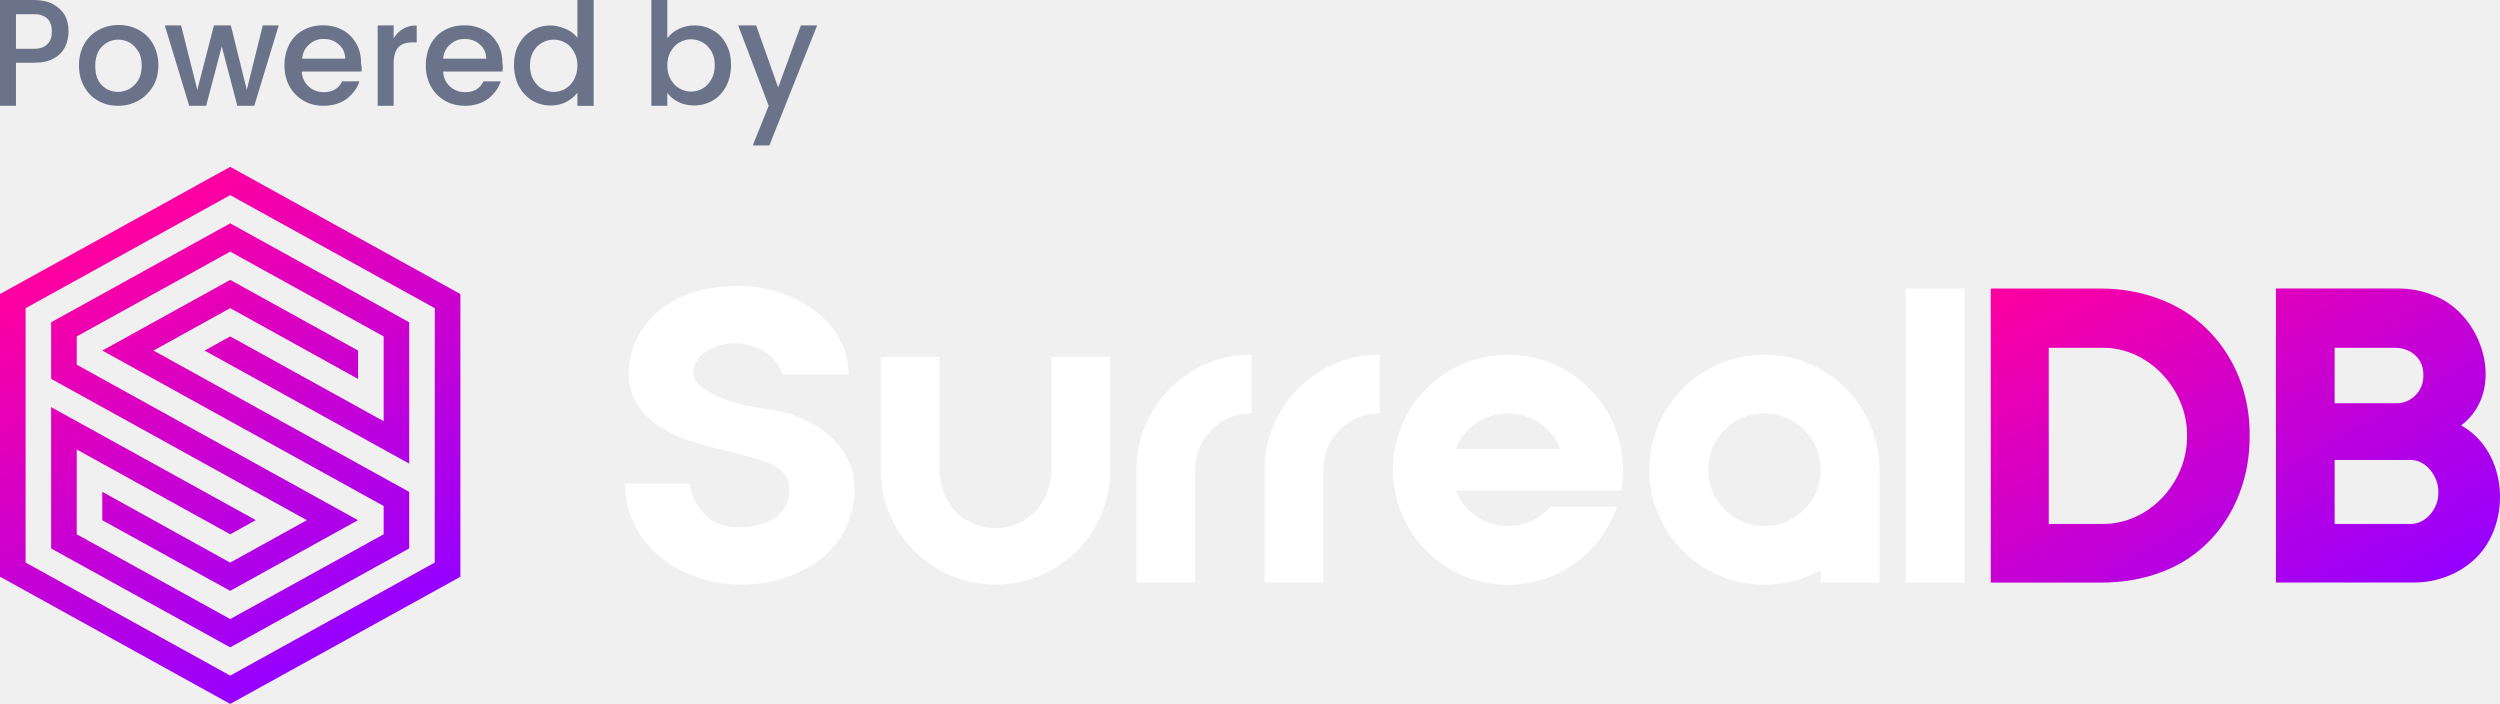
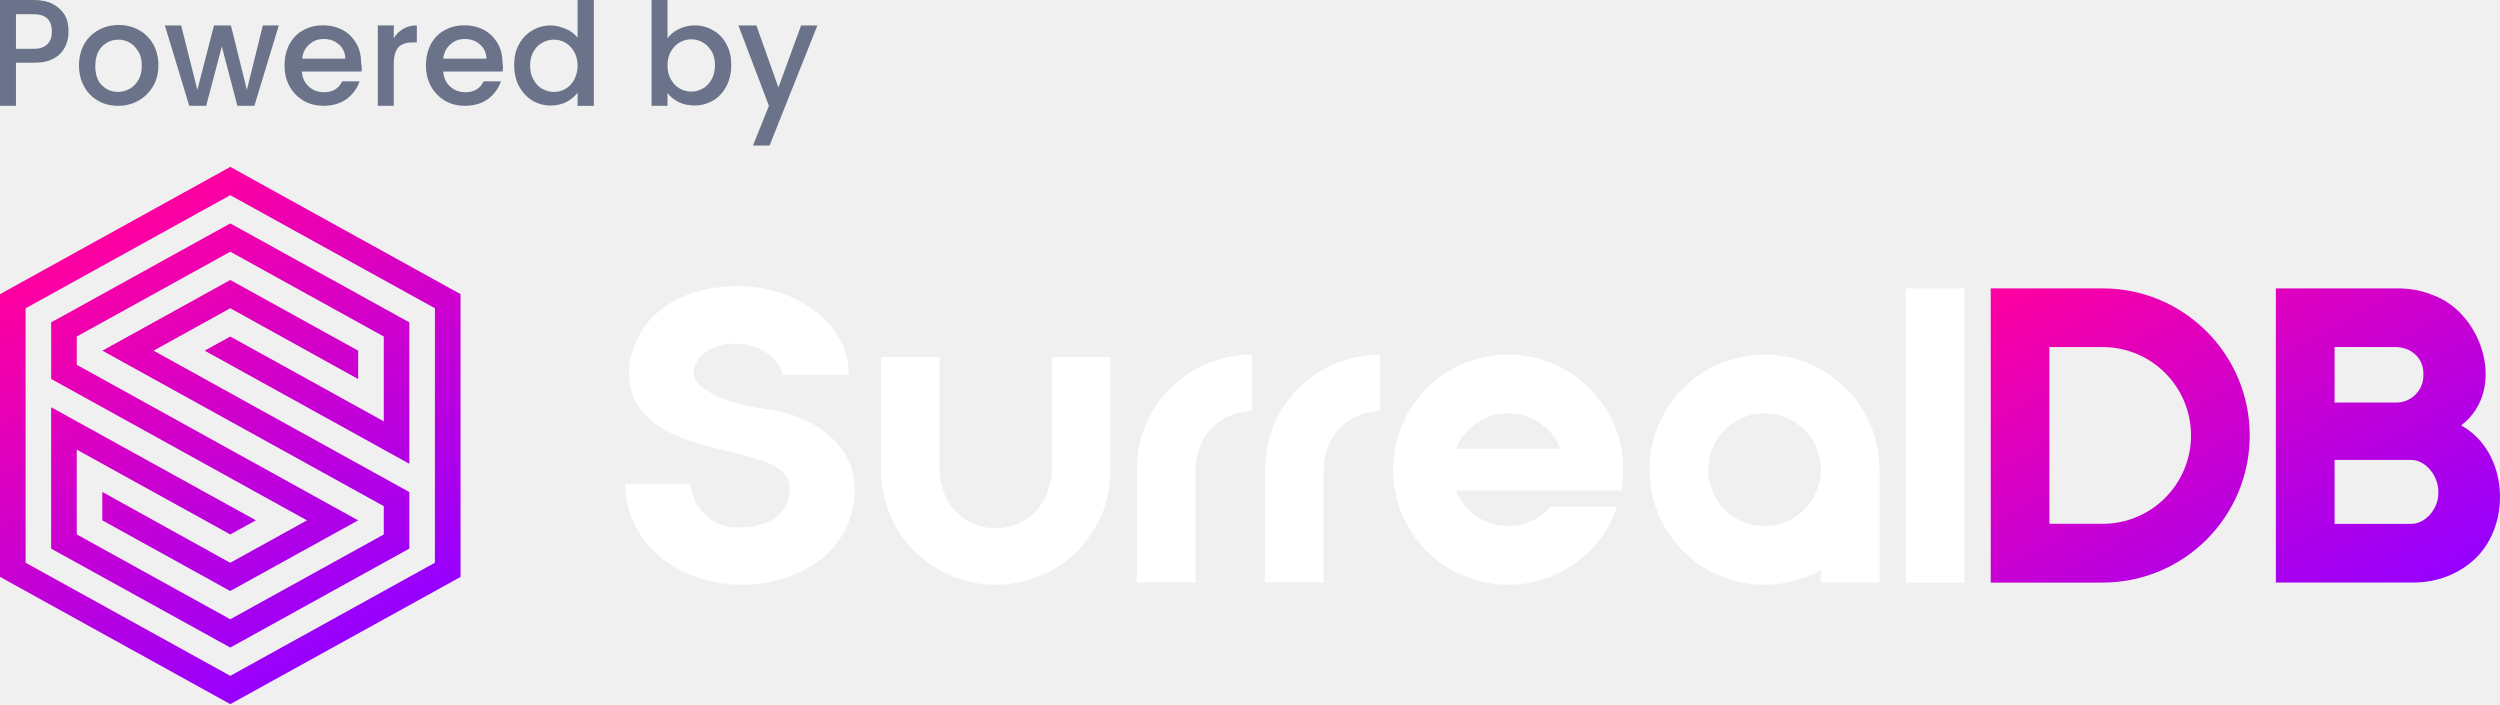
- <svg xmlns="http://www.w3.org/2000/svg" version="1.1" id="Powered_by_SurrealDB" x="0px" y="0px" viewBox="0 0 4561.3 1284.3" style="enable-background:new 0 0 4561.3 1284.3;" xml:space="preserve">
+ <svg xmlns="http://www.w3.org/2000/svg" version="1.1" id="Powered_by_SurrealDB" x="0px" y="0px" viewBox="0 0 4559.9 1284.3" style="enable-background:new 0 0 4559.9 1284.3;" xml:space="preserve">
  <style type="text/css">
	.st0{fill:#6A7389;}
- 	.st1{fill:url(#DB_00000121245882787456324860000011995222962589377452_);}
+ 	.st1{fill:url(#DB_00000057839311370451652010000015925774564864350634_);}
	.st2{fill:#FFFFFF;}
- 	.st3{fill:url(#Icon_00000032643581924871122010000018391993384948968841_);}
+ 	.st3{fill:url(#Icon_00000091715166028706205270000009801139327464701570_);}
</style>
  <g id="Powered_by">
    <path class="st0" d="M118.8,85.4c-4.3,8.7-11.1,16.1-20.4,21c-9.3,5.6-21.7,8-36.5,8H29.1V193H0V0h61.9c13.6,0,25.4,2.5,34.6,7.4   s16.7,11.8,21.7,20.4s6.8,18.6,6.8,29.1S123.1,76.7,118.8,85.4z M86.6,80.4c5.6-5.6,8-13,8-22.9c0-21-11.1-31.6-33.4-31.6H29.1V89   h32.8C73,89.1,81,86,86.6,80.4z" />
    <path class="st0" d="M178.8,183.7c-11.1-6.2-19.2-14.8-25.4-26c-6.2-11.1-9.3-24.1-9.3-38.4s3.1-27.2,9.3-38.4s14.8-19.8,26-26   c11.1-6.2,23.5-9.3,37.1-9.3s26,3.1,37.1,9.3s19.8,14.8,26,26s9.3,24.1,9.3,38.4s-3.1,27.2-9.9,38.4c-6.8,11.1-15.5,19.8-26.6,26   s-23.5,9.3-37.1,9.3C201.7,193,189.3,189.9,178.8,183.7z M236.3,162.1c6.8-3.7,11.8-9.3,16.1-16.1c4.3-7.4,6.2-16.1,6.2-26   c0-10.5-1.9-19.2-6.2-26s-9.3-12.4-15.5-16.1c-6.8-3.7-13.6-5.6-21-5.6s-14.8,1.9-21,5.6s-11.8,9.3-15.5,16.1   c-3.7,7.4-5.6,16.1-5.6,26c0,15.5,3.7,27.2,11.8,35.3c8,8,17.9,12.4,29.7,12.4C222.1,167.6,229.5,165.8,236.3,162.1z" />
    <path class="st0" d="M508.5,46.4L464,193h-31L404.6,84.8L376.1,193h-30.9L300.7,46.4h29.7L360,163.9l30.3-117.5h30.9l29.1,117.5   l29.1-117.5C479.4,46.4,508.5,46.4,508.5,46.4z" />
    <path class="st0" d="M659.5,130.5H550.6c0.6,11.1,4.9,20.4,12.4,27.2c7.4,6.8,16.7,10.5,27.8,10.5c16.1,0,27.2-6.8,33.4-19.8h31.6   c-4.3,13-12.4,23.5-23.5,32.2c-11.1,8-25.4,12.4-42.1,12.4c-13.6,0-26-3.1-36.5-9.3s-19.2-14.8-25.4-26   c-6.2-11.1-9.3-24.1-9.3-38.4c0-14.8,3.1-27.2,8.7-38.4c6.2-11.1,14.2-19.8,24.7-25.4c10.5-6.2,22.9-9.3,37.1-9.3   c13.6,0,25.4,3.1,35.9,8.7s18.6,14.2,24.7,24.7s8.7,22.9,8.7,36.5C660.1,121.3,660.1,126.2,659.5,130.5z M629.8,107   c0-10.5-4.3-19.8-11.8-26c-7.4-6.8-16.7-9.9-27.8-9.9c-9.9,0-18.6,3.1-26,9.9c-7.4,6.2-11.8,14.8-13,26H629.8z" />
    <path class="st0" d="M916.8,130.5H808.5c0.6,11.1,4.9,20.4,12.4,27.2s16.7,10.5,27.8,10.5c16.1,0,27.2-6.8,33.4-19.8h31.6   c-4.3,13-12.4,23.5-23.5,32.2c-11.1,8-25.4,12.4-42.1,12.4c-13.6,0-26-3.1-36.5-9.3s-19.2-14.8-25.4-26   c-6.2-11.1-9.3-24.1-9.3-38.4c0-14.8,3.1-27.2,8.7-38.4c6.2-11.1,14.2-19.8,24.7-25.4c10.5-6.2,22.9-9.3,37.1-9.3   c13.6,0,25.4,3.1,35.9,8.7s18.6,14.2,24.7,24.7s8.7,22.9,8.7,36.5C918,121.3,917.4,126.2,916.8,130.5z M887.1,107   c0-10.5-4.3-19.8-11.8-26c-7.4-6.8-16.7-9.9-27.8-9.9c-9.9,0-18.6,3.1-26,9.9c-7.4,6.2-11.8,14.8-13,26H887.1z" />
    <path class="st0" d="M1490.9,46.4l-87.2,219h-30.3l29.1-72.4l-55.7-146.6h32.8l40.2,113.2l41.4-113.2   C1461.2,46.4,1490.9,46.4,1490.9,46.4z" />
    <path class="st0" d="M1325.1,81c-5.6-11.1-13.6-19.8-24.1-25.4c-9.9-6.2-21.7-9.3-34-9.3c-10.5,0-20.4,2.5-29.1,6.8   s-15.5,9.9-20.4,16.7V0h-29.1v179.4v11.1v2.5h29.1v-2.5v-11.1v-9.9c4.9,6.8,11.8,12.4,20.4,16.7c8.7,4.3,17.9,6.2,29.1,6.2   c12.4,0,23.5-3.1,34-9.3s17.9-14.8,24.1-26c5.6-11.1,8.7-24.1,8.7-38.4S1331.3,92.2,1325.1,81z M1297.9,144.8   c-4.3,7.4-9.3,13-16.1,16.7c-6.8,3.7-13.6,5.6-21,5.6s-14.2-1.9-21-5.6c-6.8-3.7-11.8-9.3-16.1-16.7c-4.3-7.4-6.2-16.1-6.2-25.4   s1.9-18.6,6.2-25.4c4.3-7.4,9.3-13,16.1-16.7c6.8-3.7,13.6-5.6,21-5.6s14.8,1.9,21,5.6c6.8,3.7,11.8,9.3,16.1,16.1   c4.3,7.4,6.2,15.5,6.2,25.4S1302.2,137.3,1297.9,144.8z" />
    <path class="st0" d="M1053.5,0v68.7c-5.6-6.8-12.4-12.4-21.7-16.1c-9.3-3.7-17.9-6.2-27.2-6.2c-12.4,0-24.1,3.1-34,9.3   c-10.5,6.2-18.6,14.8-24.1,25.4c-6.2,11.1-8.7,23.5-8.7,37.7s3.1,27.2,8.7,38.4c6.2,11.1,14.2,19.8,24.1,26   c10.5,6.2,21.7,9.3,34,9.3c11.1,0,21-2.5,29.1-6.8c8-4.3,14.8-9.9,19.8-16.7v10.5v11.1v2.5h29.7v-2.5v-11.1V0H1053.5z    M1047.3,145.4c-4.3,7.4-9.3,13-16.1,16.7s-13.6,5.6-21,5.6s-14.2-1.9-21-5.6c-6.8-3.7-11.8-9.3-16.1-16.7s-6.2-16.1-6.2-26   s1.9-17.9,6.2-25.4c4.3-7.4,9.3-12.4,16.1-16.1s13.6-5.6,21-5.6s14.8,1.9,21,5.6c6.8,3.7,11.8,9.3,16.1,16.7   c4.3,7.4,6.2,15.5,6.2,25.4S1051,138,1047.3,145.4z" />
    <path class="st0" d="M735.5,52.6c-7.4,4.3-13,9.9-17.3,17.3V50.7v-1.9v-2.5h-29.1v2.5v1.9V193h29.1v-76.1c0-14.8,3.1-24.7,8.7-30.9   c6.2-6.2,14.8-8.7,26-8.7h7.4V46.4C751,46.4,742.4,48.3,735.5,52.6z" />
  </g>
  <g>
-     <linearGradient id="DB_00000054950051093667731880000007977407630607202238_" gradientUnits="userSpaceOnUse" x1="3829.714" y1="-736.743" x2="4266.252" y2="-1492.848" gradientTransform="matrix(1 0 0 -1 0 -324.3781)">
+     <linearGradient id="DB_00000107551054939229939520000011641686792529224102_" gradientUnits="userSpaceOnUse" x1="3828.418" y1="412.021" x2="4264.905" y2="1168.039">
      <stop offset="0" style="stop-color:#FF00A0" />
      <stop offset="1" style="stop-color:#9600FF" />
    </linearGradient>
-     <path id="DB" style="fill:url(#DB_00000054950051093667731880000007977407630607202238_);" d="M4490.4,776.2   c84.5-64.2,39.3-205.8-52.4-238c-20.2-8.3-41.6-11.9-64.2-11.9h-221.3v536.6c13.1,0,251,0,251,0c42.8,0,83.3-15.5,113-44   C4583.3,954.7,4576.1,823.8,4490.4,776.2z M4259.6,634.6h110.6c28.6,0,52.3,20.2,51.2,50c1.2,28.6-22.6,52.4-51.2,51.2h-110.6   V634.6z M4397.6,955.9h-138V839.3h138c28.6-1.2,52.4,30.9,51.2,59.5C4450,926.1,4426.2,957.1,4397.6,955.9z M3942.7,546.6   c-33.3-13.1-70.2-20.2-110.6-20.2h-199.9V1063h199.9c42.8,0,80.9-7.1,114.2-20.2c102.3-39.3,159.4-140.4,158.2-248.7   C4105.7,685.8,4045,585.8,3942.7,546.6z M3990.3,795.2c1.1,84.5-69.1,161.9-154.7,160.7H3738V634.6h97.6   C3921.3,633.4,3991.5,711.9,3990.3,795.2z" />
-     <path id="l_00000025403636360595826800000011768100850424527237_" class="st2" d="M3477.1,526.3v536.6h107.1V526.3H3477.1z" />
-     <path class="st2" d="M3429.1,857c0-115.9-94-209.9-209.9-209.9s-209.9,94-209.9,209.9s94,209.9,209.9,209.9   c37.3,0,72.4-9.8,102.8-26.9v22.8h107.1L3429.1,857C3429.1,857.1,3429.1,857.1,3429.1,857z M3219.2,959.8   c-56.8,0-102.8-46-102.8-102.8s46-102.8,102.8-102.8S3322,800.2,3322,857S3276,959.8,3219.2,959.8z" />
-     <path class="st2" d="M2751.4,959.8c-43.3,0-80.4-26.8-95.5-64.7h301.9c2.3-12.3,3.4-25.1,3.4-38c0-115.9-94-209.9-209.9-209.9   s-209.9,94-209.9,209.9s94,209.9,209.9,209.9c92.3,0,170.7-59.6,198.8-142.3h-121.3C2810,946.2,2782.3,959.8,2751.4,959.8z    M2751.4,754.3c43.3,0,80.4,26.8,95.5,64.7h-191C2671,781.1,2708.1,754.3,2751.4,754.3z" />
-     <path class="st2" d="M2307.4,856.9v205.7h106.9V856.9c0-56.8,46.1-102.9,102.9-102.9V647C2401.3,647,2307.4,741,2307.4,856.9z" />
-     <path class="st2" d="M2073.5,856.9v205.7h106.9V856.9c0-56.8,46.1-102.9,102.9-102.9V647C2167.4,647,2073.5,741,2073.5,856.9z" />
-     <path class="st2" d="M1918.6,651.2v206.1c-5.9,141.6-199.9,141.6-204.6,0V743.6v-92.5h-107.1v92.5v113.6c0,21.4,3.6,42.8,9.5,63.1   c27.4,86.9,108.3,146.3,199.9,146.3s172.5-59.4,199.9-146.2c5.9-20.2,9.5-41.6,9.5-63.1V743.6v-92.5L1918.6,651.2L1918.6,651.2z" />
-     <path id="S_00000169540344908778767970000011130257505604909976_" class="st2" d="M1411.9,748.6c-45.1-7.2-98.6-15.6-134.2-44.5   c-22.6-18.2-13.1-47,10.7-62.8c46.3-30.3,123.4-13.3,138.9,42.1h121.1c0-98.9-104.5-162.9-201.9-161.7   c-54.7,0-105.7,13.3-144.9,45.8c-47.4,38.6-71.1,112.2-41.5,166.6c48.7,80.8,166.3,79.6,245.8,112.1c21.4,10.9,34.5,23,34.5,45.8   c0,49.5-43.9,70-93.8,70c-47.4,1.2-83-35-87.8-79.6H1140c3.6,175,232.7,237.8,362.1,133.9c36.8-31.4,57-76,57-124.2   C1560.2,813.7,1486.7,760.6,1411.9,748.6z" />
-     <linearGradient id="Icon_00000142886882826608901030000000438084944562257811_" gradientUnits="userSpaceOnUse" x1="203.348" y1="1062.719" x2="636.696" y2="1813.3" gradientTransform="matrix(1 0 0 1 0 -643.6221)">
+     <path id="DB_00000016758915625124994280000016461386885611437752_" style="fill:url(#DB_00000107551054939229939520000011641686792529224102_);" d="   M4489,775.9c84.5-64.2,39.3-205.8-52.4-238c-20.2-8.3-41.6-11.9-64.2-11.9h-221.3v536.5c13.1,0,251,0,251,0   c42.8,0,83.3-15.5,113-44C4581.9,954.3,4574.7,823.4,4489,775.9z M4258.2,633h0.1h110.6c28.6,0,52.3,20.2,51.2,50   c1.2,28.6-22.6,52.4-51.2,51.2h-110.6h-0.1V633z M4396.2,955.5h-138V838.9h138c28.6-1.2,52.4,30.9,51.2,59.5   C4448.6,925.7,4424.8,956.7,4396.2,955.5z M3835.1,526H3631v536.6h204.1c148.2,0,268.3-120.1,268.3-268.3S3983.2,526,3835.1,526z    M3835.1,955.4c0,0,0,0-0.1,0h-97V633h96.9c0,0,0,0,0.1,0c89.1,0,161.3,72.2,161.3,161.2S3924.1,955.4,3835.1,955.4z" />
+     <path id="l_00000103242653431021337910000013777398160531640960_" class="st2" d="M3476.1,526v536.6h107.1V526H3476.1z" />
+     <path id="a_00000114047365147663133050000011517088098890313346_" class="st2" d="M3428.3,856.7c0-115.9-94-209.9-209.9-209.9   s-209.9,94-209.9,209.9s94,209.9,209.9,209.9c37.3,0,72.4-9.8,102.8-26.9v22.8h107.1L3428.3,856.7   C3428.3,856.8,3428.3,856.8,3428.3,856.7z M3218.4,959.5c-56.8,0-102.8-46-102.8-102.8s46-102.8,102.8-102.8s102.8,46,102.8,102.8   S3275.2,959.5,3218.4,959.5z" />
+     <path id="e_00000011725667220689958660000006084327059228220294_" class="st2" d="M2750.9,959.4c-43.3,0-80.4-26.8-95.5-64.7h301.9   c2.3-12.3,3.4-25.1,3.4-38c0-115.9-94-209.9-209.9-209.9s-209.9,94-209.9,209.9s94,209.9,209.9,209.9   c92.3,0,170.7-59.6,198.8-142.3h-121.3C2809.5,945.8,2781.8,959.4,2750.9,959.4z M2750.9,753.9c43.3,0,80.4,26.8,95.5,64.7h-191   C2670.5,780.7,2707.6,753.9,2750.9,753.9z" />
+     <path id="r_00000127037221966445926390000000420214718076556192_" class="st2" d="M2516.6,646.9c-91.6,0-172.5,59.4-199.9,146.2   c-5.9,20.2-9.5,41.6-9.5,63.1v113.7v92.5h107.1V856.2c2.9-70.8,52.9-106.2,102.7-106.2V646.9   C2516.9,646.9,2516.7,646.9,2516.6,646.9z" />
+     <path id="r_00000038389045402950038880000017212340058551358609_" class="st2" d="M2282.9,646.9c-91.6,0-172.5,59.4-199.9,146.2   c-5.9,20.2-9.5,41.6-9.5,63.1v113.7v92.5h107.1V856.2c2.9-70.8,52.9-106.2,102.7-106.2V646.9C2283.2,646.9,2283,646.9,2282.9,646.9   z" />
+     <path id="u_00000165935716996902656450000018140784225834785210_" class="st2" d="M1918.6,857.3c-5.9,141.6-199.9,141.6-204.6,0   V743.6v-92.5h-107.1v92.5v113.6c0,21.4,3.6,42.8,9.5,63.1c27.4,86.9,108.3,146.3,199.9,146.3s172.5-59.4,199.9-146.2   c5.9-20.2,9.5-41.6,9.5-63.1V743.6v-92.5h-107.1L1918.6,857.3L1918.6,857.3z" />
+     <path id="S_00000166662375492201169010000009477598989473204101_" class="st2" d="M1412,748.8c-45.1-7.2-98.5-15.6-134.1-44.5   c-22.6-18.2-13.1-47,10.7-62.8c46.3-30.3,123.3-13.3,138.8,42.1h121c0-98.8-104.4-162.8-201.8-161.6c-54.7,0-105.6,13.3-144.8,45.8   c-47.4,38.6-71.1,112.1-41.5,166.5c48.7,80.8,166.2,79.6,245.7,112c21.4,10.9,34.5,23,34.5,45.8c0,49.5-43.9,70-93.8,70   c-47.4,1.2-83-35-87.8-79.6h-118.7c3.6,174.9,232.6,237.7,361.9,133.8c36.8-31.4,57-76,57-124.1   C1560.2,813.8,1486.7,760.8,1412,748.8z" />
+     <linearGradient id="Icon_00000119095334226488188290000011614433441115391627_" gradientUnits="userSpaceOnUse" x1="203.348" y1="419.097" x2="636.696" y2="1169.678">
      <stop offset="0" style="stop-color:#FF00A0" />
      <stop offset="1" style="stop-color:#9600FF" />
    </linearGradient>
-     <path id="Icon" style="fill:url(#Icon_00000142886882826608901030000000438084944562257811_);" d="M420,562.2l233.3,129.2v-51.8   L420,510.7c-34.7,19.2-202.4,111.9-233.3,128.9C215.4,655.5,516.8,822,700,923.2v51.6c-24.9,13.8-280,154.7-280,154.7   c-69.8-38.5-210.3-116.1-280-154.7V820.1l280,154.7l46.7-25.8L93.3,742.8v257.9L420,1181.1c32.2-17.8,302.8-167.3,326.6-180.5   V897.5L280,639.6L420,562.2z M93.3,588v103.2l466.6,257.9l-140,77.4L186.6,897.3v51.8L419.9,1078   c34.7-19.2,202.4-111.9,233.3-128.9c-28.7-15.9-330-182.4-513.2-283.7v-51.6c24.9-13.8,280-154.7,280-154.7   c69.7,38.6,210.2,116.2,280,154.7v154.7L420,613.8l-46.7,25.8l373.3,206.3V588L420,407.5C387.7,425.4,117.2,574.9,93.3,588z    M420,304.4L0,536.5v515.7l420,232.1l420-232V536.5L420,304.4z M793.2,1026.4L420,1232.7L46.7,1026.4V562.3L420,356l373.3,206.3   L793.2,1026.4z" />
+     <path id="Icon_00000113316389820613155240000001228407474500178859_" style="fill:url(#Icon_00000119095334226488188290000011614433441115391627_);" d="   M420,562.2l233.3,129.2v-51.8L420,510.7c-34.7,19.2-202.4,111.9-233.3,128.9C215.4,655.5,516.8,822,700,923.2v51.6   c-24.9,13.8-280,154.7-280,154.7c-69.8-38.5-210.3-116.1-280-154.7V820.1l280,154.7l46.7-25.8L93.3,742.8v257.9L420,1181.1   c32.2-17.8,302.8-167.3,326.6-180.5V897.5L280,639.6L420,562.2z M93.3,588v103.2l466.6,257.9l-140,77.4L186.6,897.3v51.8   L419.9,1078c34.7-19.2,202.4-111.9,233.3-128.9c-28.7-15.9-330-182.4-513.2-283.7v-51.6c24.9-13.8,280-154.7,280-154.7   c69.7,38.6,210.2,116.2,280,154.7v154.7L420,613.8l-46.7,25.8l373.3,206.3V588L420,407.5C387.7,425.4,117.2,574.9,93.3,588z    M420,304.4L0,536.5v515.7l420,232.1l420-232V536.5L420,304.4z M793.2,1026.4L420,1232.7L46.7,1026.4V562.3L420,356l373.3,206.3   L793.2,1026.4z" />
  </g>
</svg>
